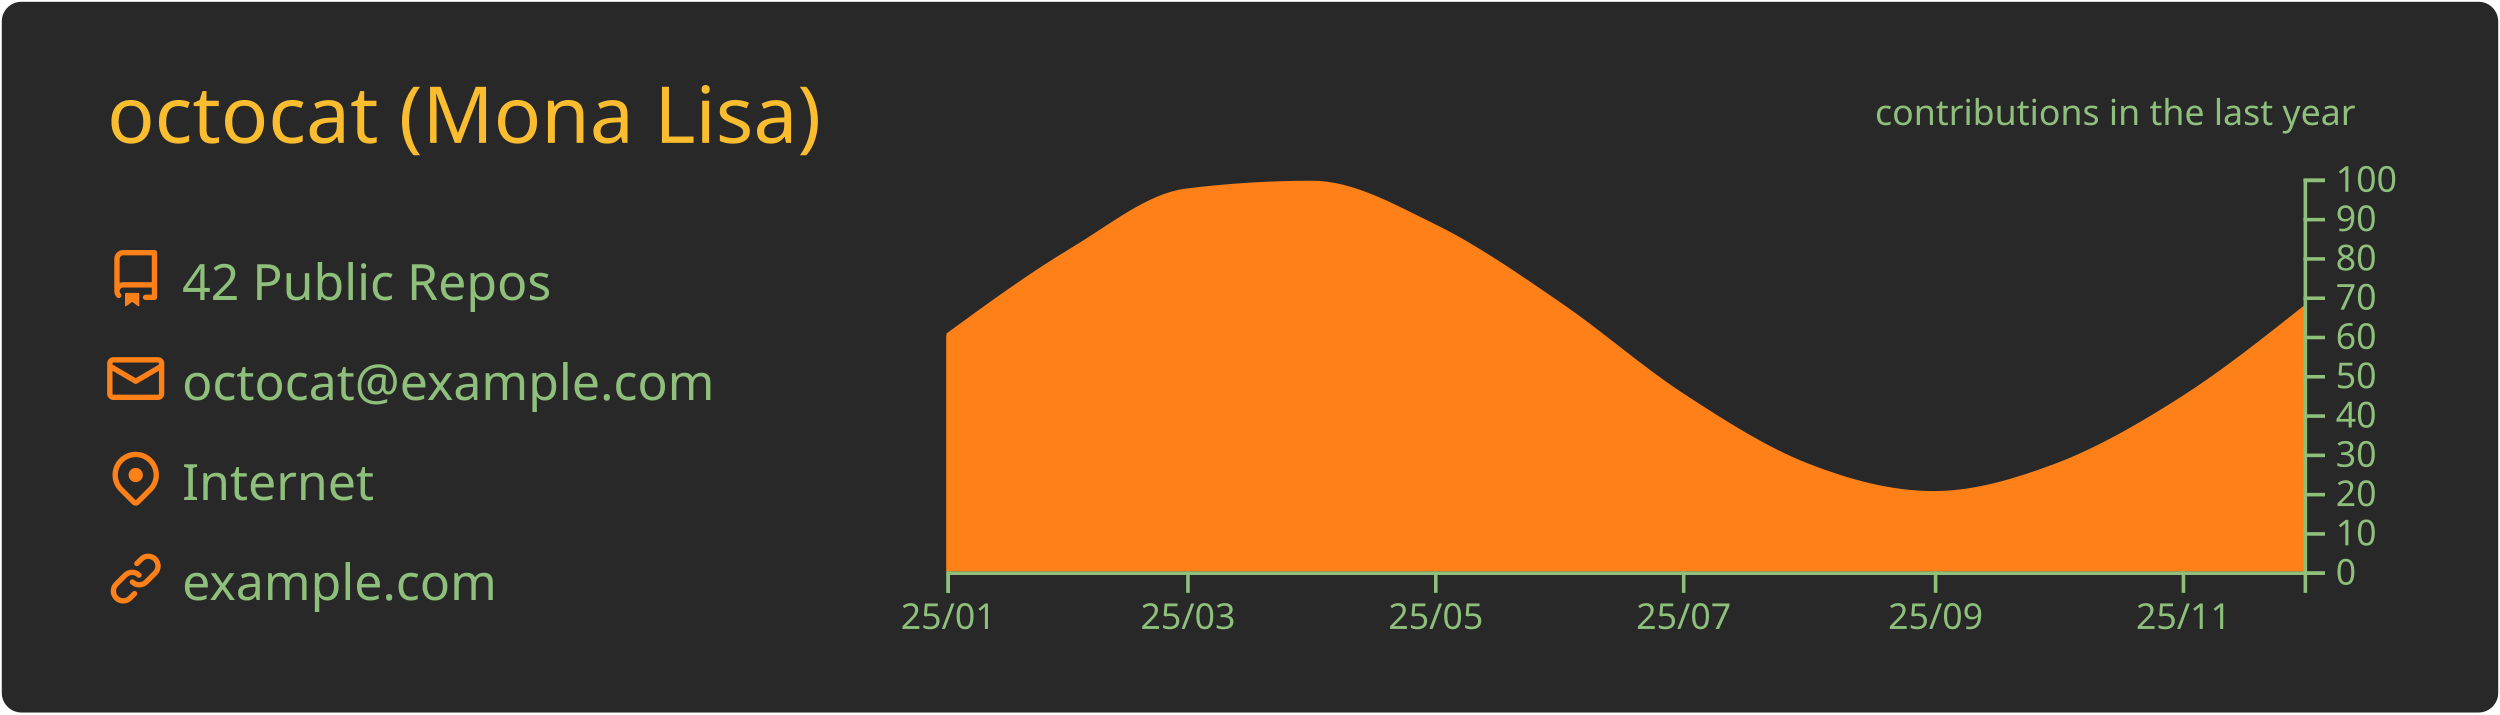
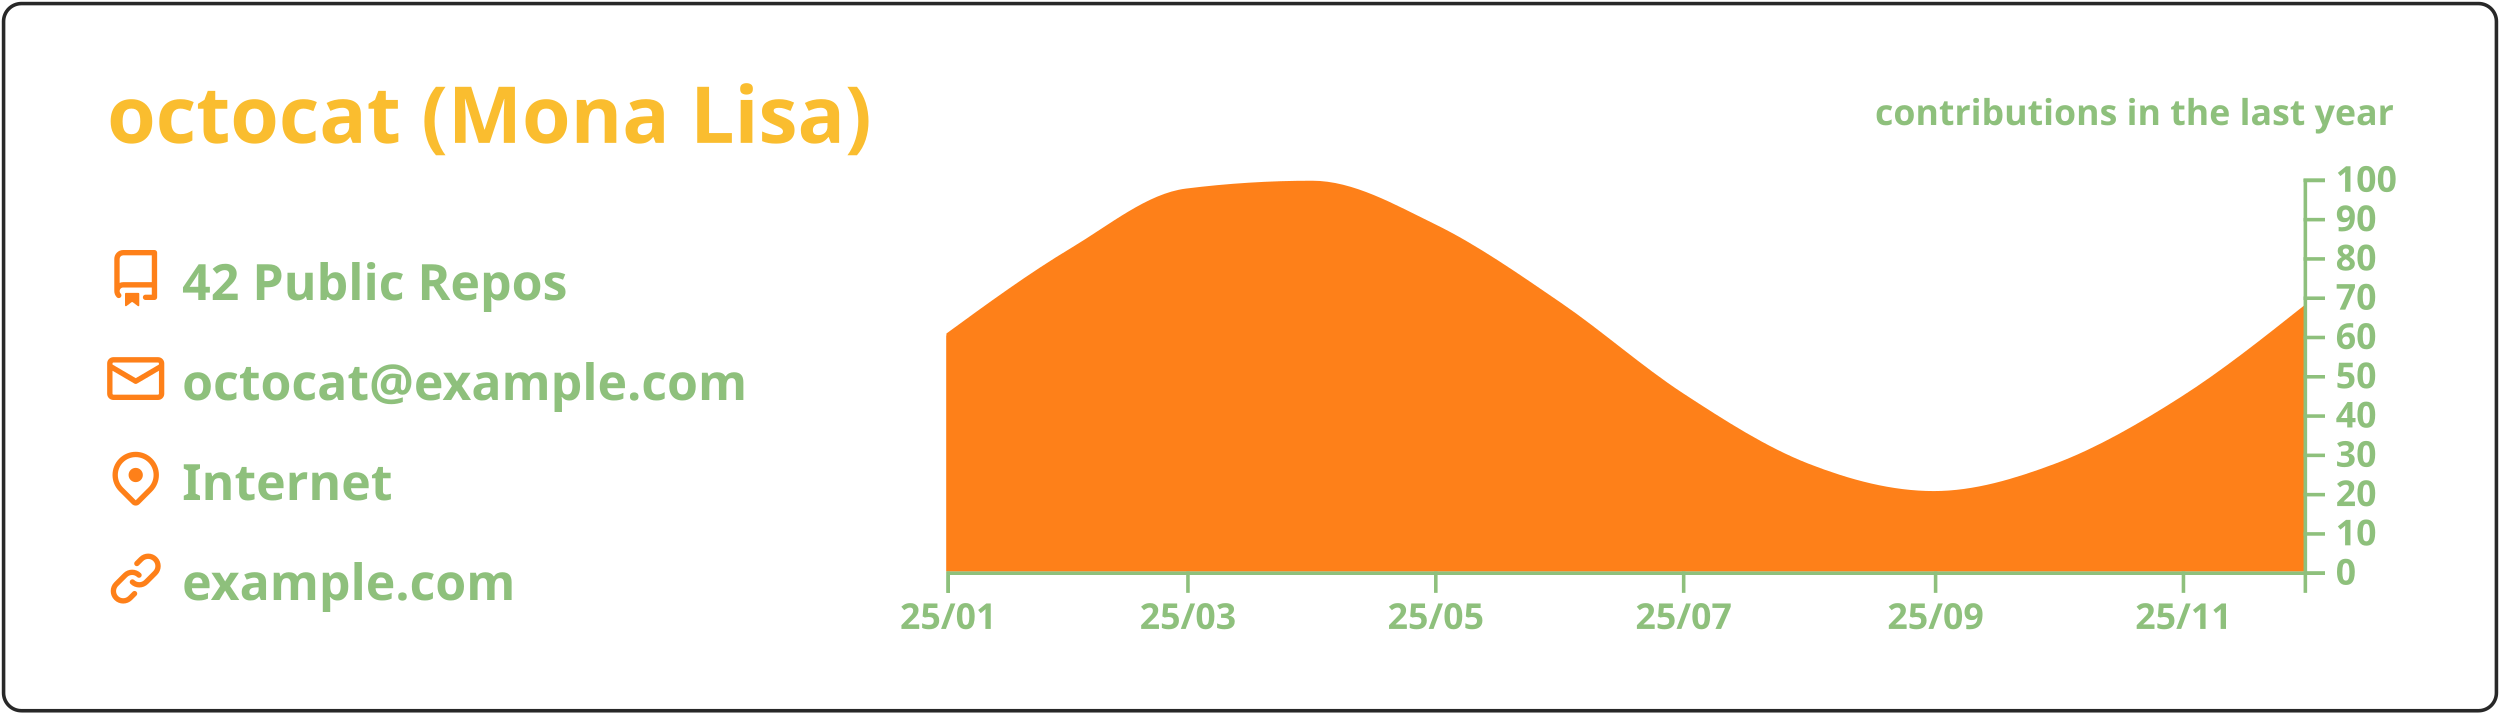
<svg xmlns="http://www.w3.org/2000/svg" width="700" height="200" viewBox="0 0 700 200">
  <style>* {
          font-family: 'Segoe UI', Ubuntu, "Helvetica Neue", Sans-Serif
+         }
+         text {
+           font-weight: 600
        }</style>
  <g class="gpsc-root">
-     <rect x="1" y="1" rx="5" ry="5" height="99%" width="99.714%" stroke="#282828" stroke-width="1" fill="#282828" stroke-opacity="1" />
+     <rect x="1" y="1" rx="5" ry="5" height="99%" width="99.714%" stroke="#282828" stroke-width="1" fill="#ffffff00" stroke-opacity="1" />
    <text x="30" y="40" class="gpsc-item" style="--gpsc-i: 0; font-size: 22px; fill: #fabd2f;">octocat (Mona Lisa)</text>
    <g transform="translate(0,40)">
      <g transform="translate(30,30)">
        <g class="gpsc-item" style="--gpsc-i: 0;">
          <g transform="translate(0,0)" width="14" height="14" fill="#fe8019">
            <path fill-rule="evenodd" d="M2 2.5A2.5 2.5 0 014.5 0h8.75a.75.75 0 01.75.75v12.5a.75.75 0 01-.75.75h-2.5a.75.75 0 110-1.5h1.75v-2h-8a1 1 0 00-.714 1.7.75.75 0 01-1.072 1.05A2.495 2.495 0 012 11.5v-9zm10.5-1V9h-8c-.356 0-.694.074-1 .208V2.5a1 1 0 011-1h8zM5 12.25v3.25a.25.25 0 00.4.2l1.45-1.087a.25.25 0 01.3 0L8.6 15.7a.25.25 0 00.4-.2v-3.25a.25.25 0 00-.25-.25h-3.5a.25.25 0 00-.25.25z" />
          </g>
        </g>
        <g class="gpsc-item" style="--gpsc-i: 1;">
          <g transform="translate(0,28)" width="14" height="14" fill="#fe8019">
            <path fill-rule="evenodd" d="M1.75 2A1.75 1.75 0 000 3.75v.736a.75.75 0 000 .027v7.737C0 13.216.784 14 1.75 14h12.5A1.75 1.75 0 0016 12.25v-8.5A1.75 1.75 0 0014.25 2H1.75zM14.5 4.07v-.32a.25.25 0 00-.25-.25H1.75a.25.25 0 00-.25.25v.32L8 7.88l6.5-3.81zm-13 1.74v6.441c0 .138.112.25.25.25h12.5a.25.25 0 00.25-.25V5.809L8.38 9.397a.75.75 0 01-.76 0L1.5 5.809z" />
          </g>
        </g>
        <g class="gpsc-item" style="--gpsc-i: 2;">
          <g transform="translate(0,56)" width="14" height="14" fill="#fe8019">
            <path fill-rule="evenodd" d="M11.536 3.464a5 5 0 010 7.072L8 14.07l-3.536-3.535a5 5 0 117.072-7.072v.001zm1.06 8.132a6.5 6.5 0 10-9.192 0l3.535 3.536a1.5 1.5 0 002.122 0l3.535-3.536zM8 9a2 2 0 100-4 2 2 0 000 4z" />
          </g>
        </g>
        <g class="gpsc-item" style="--gpsc-i: 3;">
          <g transform="translate(0,84)" width="14" height="14" fill="#fe8019">
            <path fill-rule="evenodd" d="M7.775 3.275a.75.75 0 001.06 1.06l1.25-1.25a2 2 0 112.83 2.83l-2.5 2.5a2 2 0 01-2.83 0 .75.75 0 00-1.06 1.06 3.5 3.5 0 004.95 0l2.5-2.5a3.5 3.5 0 00-4.95-4.95l-1.25 1.25zm-4.69 9.64a2 2 0 010-2.83l2.5-2.5a2 2 0 012.83 0 .75.75 0 001.06-1.06 3.5 3.5 0 00-4.95 0l-2.5 2.5a3.5 3.5 0 004.95 4.95l1.25-1.25a.75.75 0 00-1.06-1.06l-1.25 1.25a2 2 0 01-2.83 0z" />
          </g>
        </g>
        <text x="21" y="14" class="gpsc-item" style="--gpsc-i: 0; fill: #8ec07c; font-size: 14px;">42 Public Repos</text>
        <text x="21" y="42" class="gpsc-item" style="--gpsc-i: 1; fill: #8ec07c; font-size: 14px;">octocat@example.com</text>
        <text x="21" y="70" class="gpsc-item" style="--gpsc-i: 2; fill: #8ec07c; font-size: 14px;">Internet</text>
        <text x="21" y="98" class="gpsc-item" style="--gpsc-i: 3; fill: #8ec07c; font-size: 14px;">example.com</text>
      </g>
      <g color="#fe8019" transform="translate(295,10)">
        <clipPath id="gpsc-reveal-clip">
          <rect class="gpsc-reveal" x="-30" y="0" width="410" height="110" style="--gpsc-w: 410px; --gpsc-i: 4;" />
        </clipPath>
        <g clip-path="url(#gpsc-reveal-clip)" class="gpsc-chart" style="--gpsc-i: 4;">
          <path transform="translate(-30,0)" stroke="#fe8019" fill="#fe8019" opacity="1" d="M0,44C11.756,35.414,23.513,26.828,35.269,19.8C45.888,13.452,56.507,4.625,67.126,3.3C78.882,1.833,90.639,1.1,102.395,1.1C113.772,1.1,125.15,7.66,136.527,13.2C148.283,18.925,160.04,27.165,171.796,35.2C183.174,42.976,194.551,53.073,205.928,60.5C217.685,68.175,229.441,75.717,241.198,80.3C252.954,84.883,264.711,88,276.467,88C287.844,88,299.222,84.571,310.599,80.3C322.355,75.887,334.112,69.094,345.868,61.6C357.246,54.348,368.623,45.324,380,36.3L380,110C368.623,110,357.246,110,345.868,110C334.112,110,322.355,110,310.599,110C299.222,110,287.844,110,276.467,110C264.711,110,252.954,110,241.198,110C229.441,110,217.685,110,205.928,110C194.551,110,183.174,110,171.796,110C160.04,110,148.283,110,136.527,110C125.15,110,113.772,110,102.395,110C90.639,110,78.882,110,67.126,110C56.507,110,45.888,110,35.269,110C23.513,110,11.756,110,0,110Z" />
        </g>
        <g color="#8ec07c" transform="translate(-30,110)" fill="none" font-size="10" font-family="sans-serif" text-anchor="middle">
          <path class="domain" stroke="currentColor" d="M0.5,6V0.5H380.5V6" />
          <g class="tick" opacity="1" transform="translate(0.5,0)">
            <line stroke="currentColor" y2="6" />
            <text fill="currentColor" y="9" dy="0.71em">25/01</text>
          </g>
          <g class="tick" opacity="1" transform="translate(67.62575,0)">
            <line stroke="currentColor" y2="6" />
            <text fill="currentColor" y="9" dy="0.71em">25/03</text>
          </g>
          <g class="tick" opacity="1" transform="translate(137.0269,0)">
            <line stroke="currentColor" y2="6" />
            <text fill="currentColor" y="9" dy="0.71em">25/05</text>
          </g>
          <g class="tick" opacity="1" transform="translate(206.4281,0)">
            <line stroke="currentColor" y2="6" />
            <text fill="currentColor" y="9" dy="0.71em">25/07</text>
          </g>
          <g class="tick" opacity="1" transform="translate(276.9671,0)">
            <line stroke="currentColor" y2="6" />
            <text fill="currentColor" y="9" dy="0.71em">25/09</text>
          </g>
          <g class="tick" opacity="1" transform="translate(346.3683,0)">
            <line stroke="currentColor" y2="6" />
            <text fill="currentColor" y="9" dy="0.71em">25/11</text>
          </g>
        </g>
        <g color="#8ec07c" transform="translate(350,0)" fill="none" font-size="10" font-family="sans-serif" text-anchor="start">
          <path class="domain" stroke="currentColor" d="M6,110.5H0.5V0.5H6" />
          <g class="tick" opacity="1" transform="translate(0,110.5)">
            <line stroke="currentColor" x2="6" />
            <text fill="currentColor" x="9" dy="0.32em">0</text>
          </g>
          <g class="tick" opacity="1" transform="translate(0,99.5)">
            <line stroke="currentColor" x2="6" />
            <text fill="currentColor" x="9" dy="0.32em">10</text>
          </g>
          <g class="tick" opacity="1" transform="translate(0,88.5)">
            <line stroke="currentColor" x2="6" />
            <text fill="currentColor" x="9" dy="0.32em">20</text>
          </g>
          <g class="tick" opacity="1" transform="translate(0,77.5)">
            <line stroke="currentColor" x2="6" />
            <text fill="currentColor" x="9" dy="0.32em">30</text>
          </g>
          <g class="tick" opacity="1" transform="translate(0,66.5)">
            <line stroke="currentColor" x2="6" />
            <text fill="currentColor" x="9" dy="0.32em">40</text>
          </g>
          <g class="tick" opacity="1" transform="translate(0,55.5)">
            <line stroke="currentColor" x2="6" />
            <text fill="currentColor" x="9" dy="0.32em">50</text>
          </g>
          <g class="tick" opacity="1" transform="translate(0,44.5)">
            <line stroke="currentColor" x2="6" />
            <text fill="currentColor" x="9" dy="0.32em">60</text>
          </g>
          <g class="tick" opacity="1" transform="translate(0,33.5)">
            <line stroke="currentColor" x2="6" />
            <text fill="currentColor" x="9" dy="0.32em">70</text>
          </g>
          <g class="tick" opacity="1" transform="translate(0,22.5)">
            <line stroke="currentColor" x2="6" />
            <text fill="currentColor" x="9" dy="0.32em">80</text>
          </g>
          <g class="tick" opacity="1" transform="translate(0,11.5)">
            <line stroke="currentColor" x2="6" />
            <text fill="currentColor" x="9" dy="0.32em">90</text>
          </g>
          <g class="tick" opacity="1" transform="translate(0,0.5)">
            <line stroke="currentColor" x2="6" />
            <text fill="currentColor" x="9" dy="0.32em">100</text>
          </g>
        </g>
        <g>
          <text y="-15" x="230" style="fill: #8ec07c; font-size: 10px;">contributions in the last year</text>
        </g>
      </g>
    </g>
  </g>
</svg>
